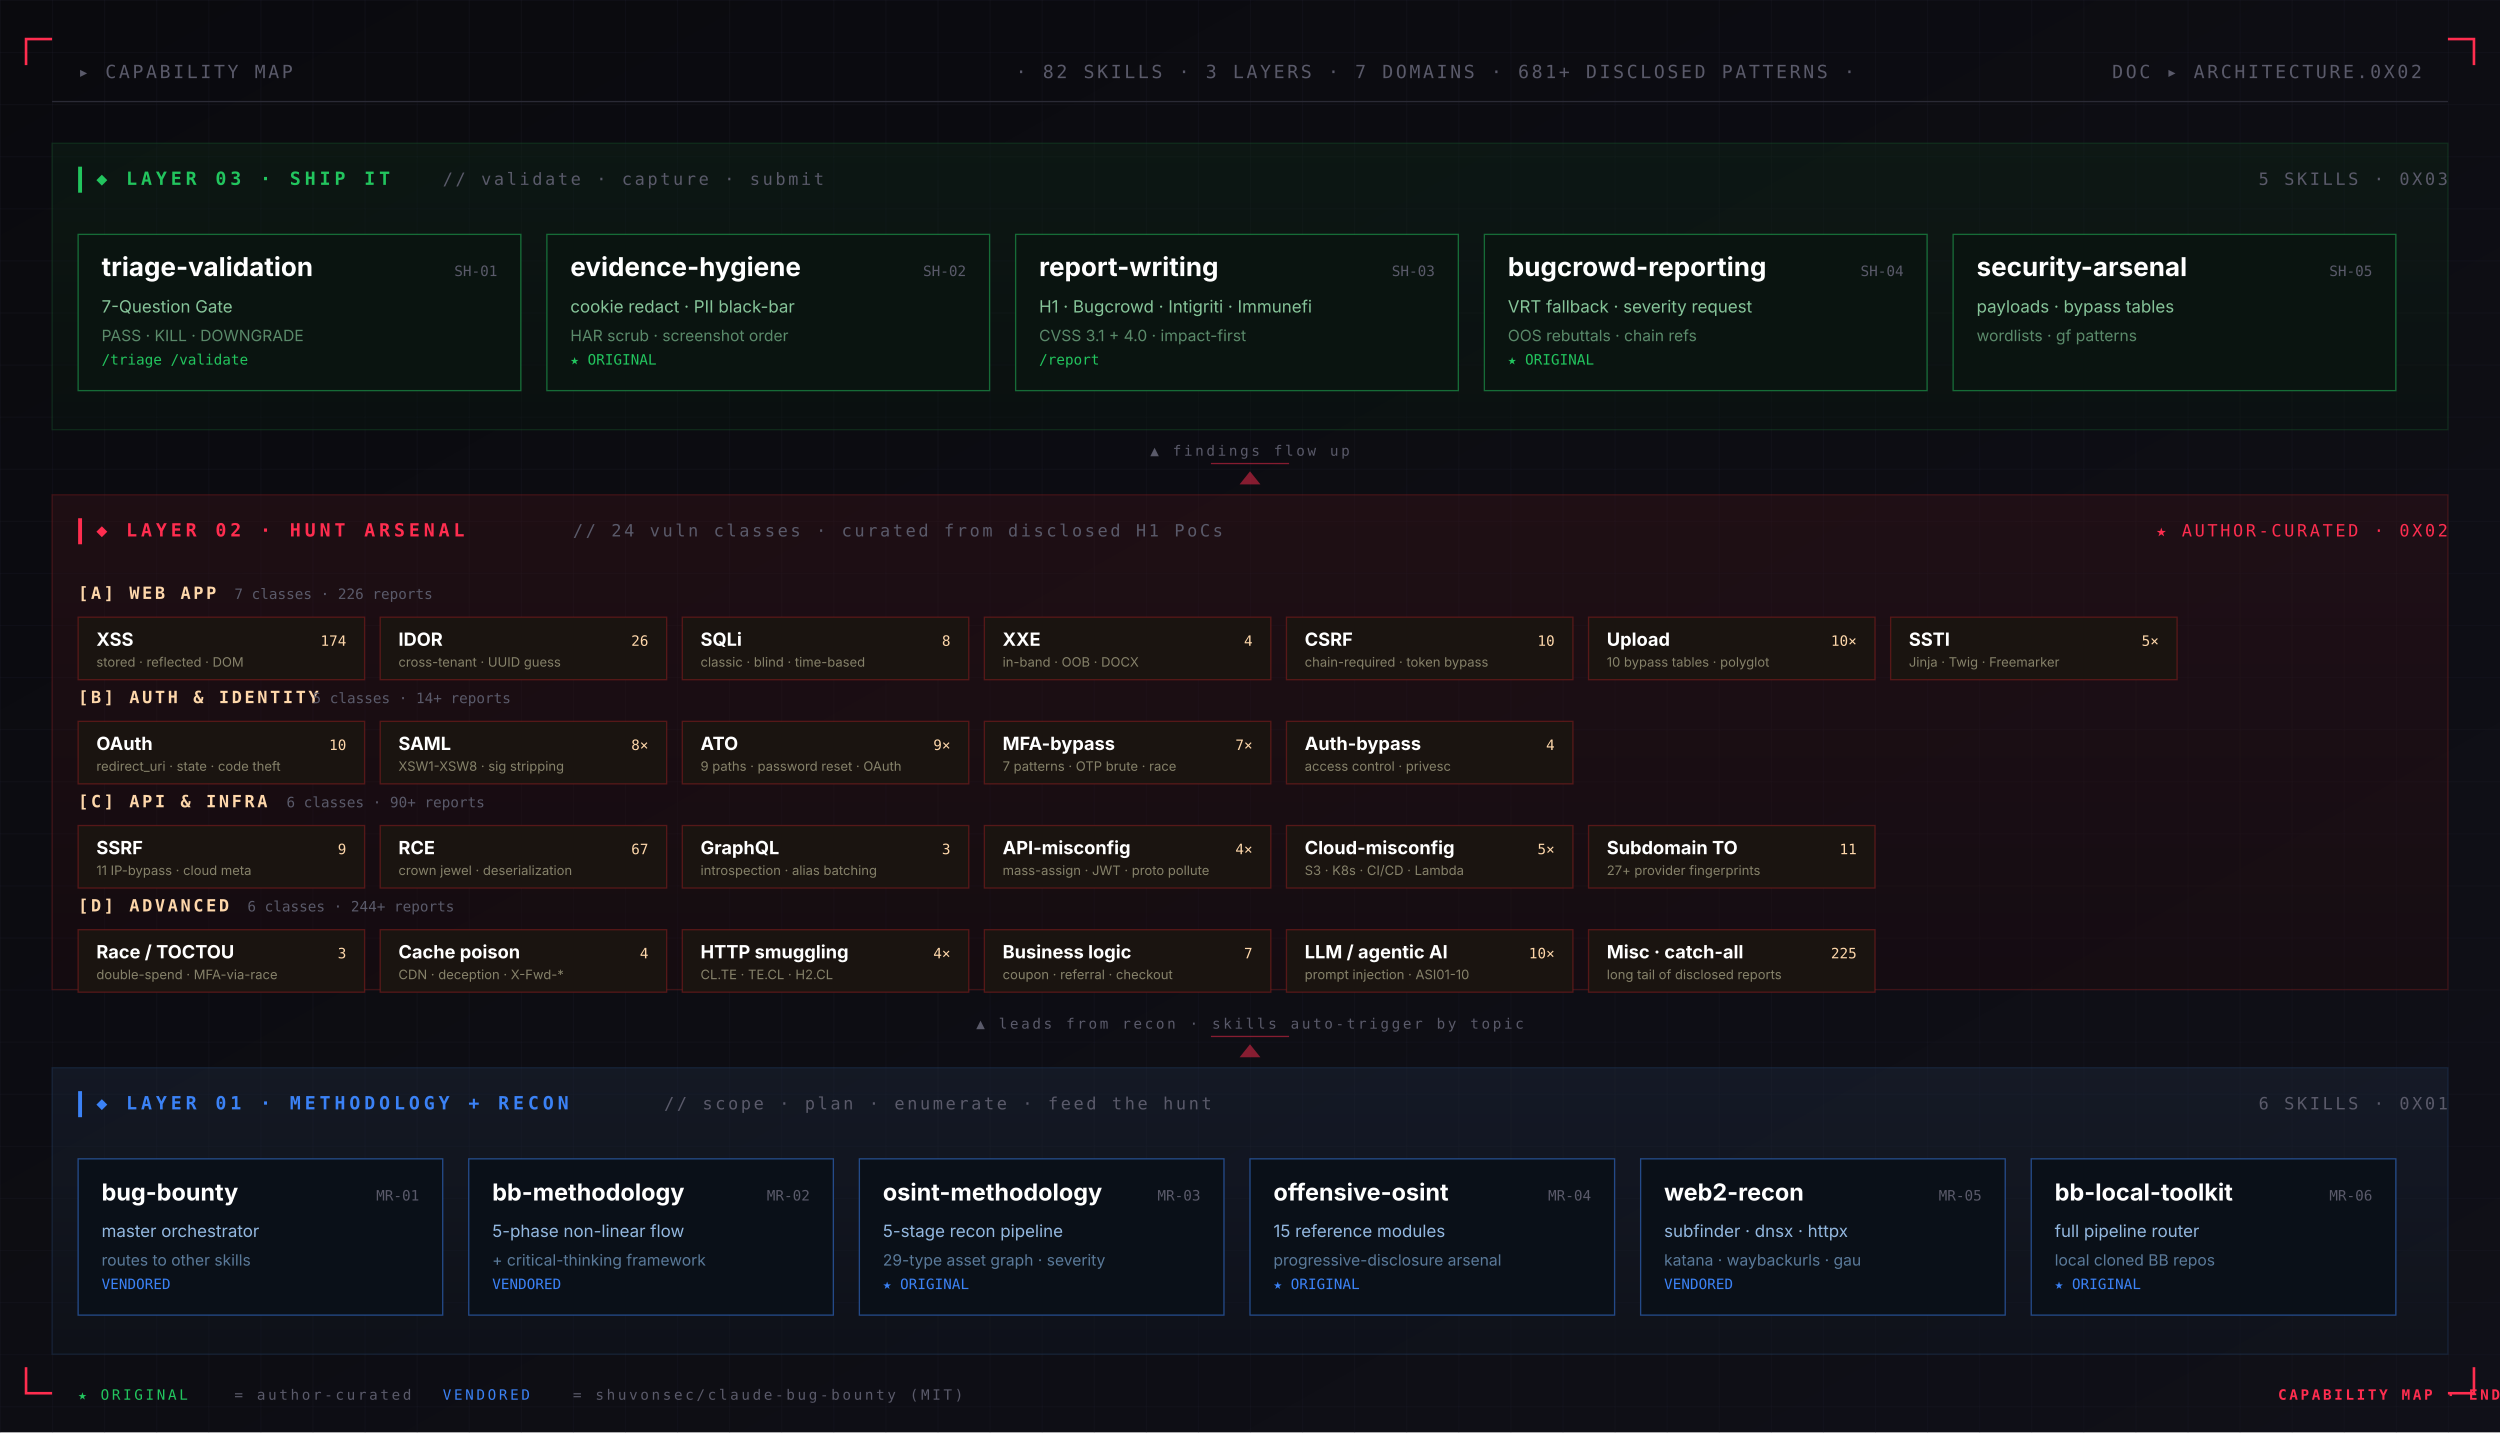
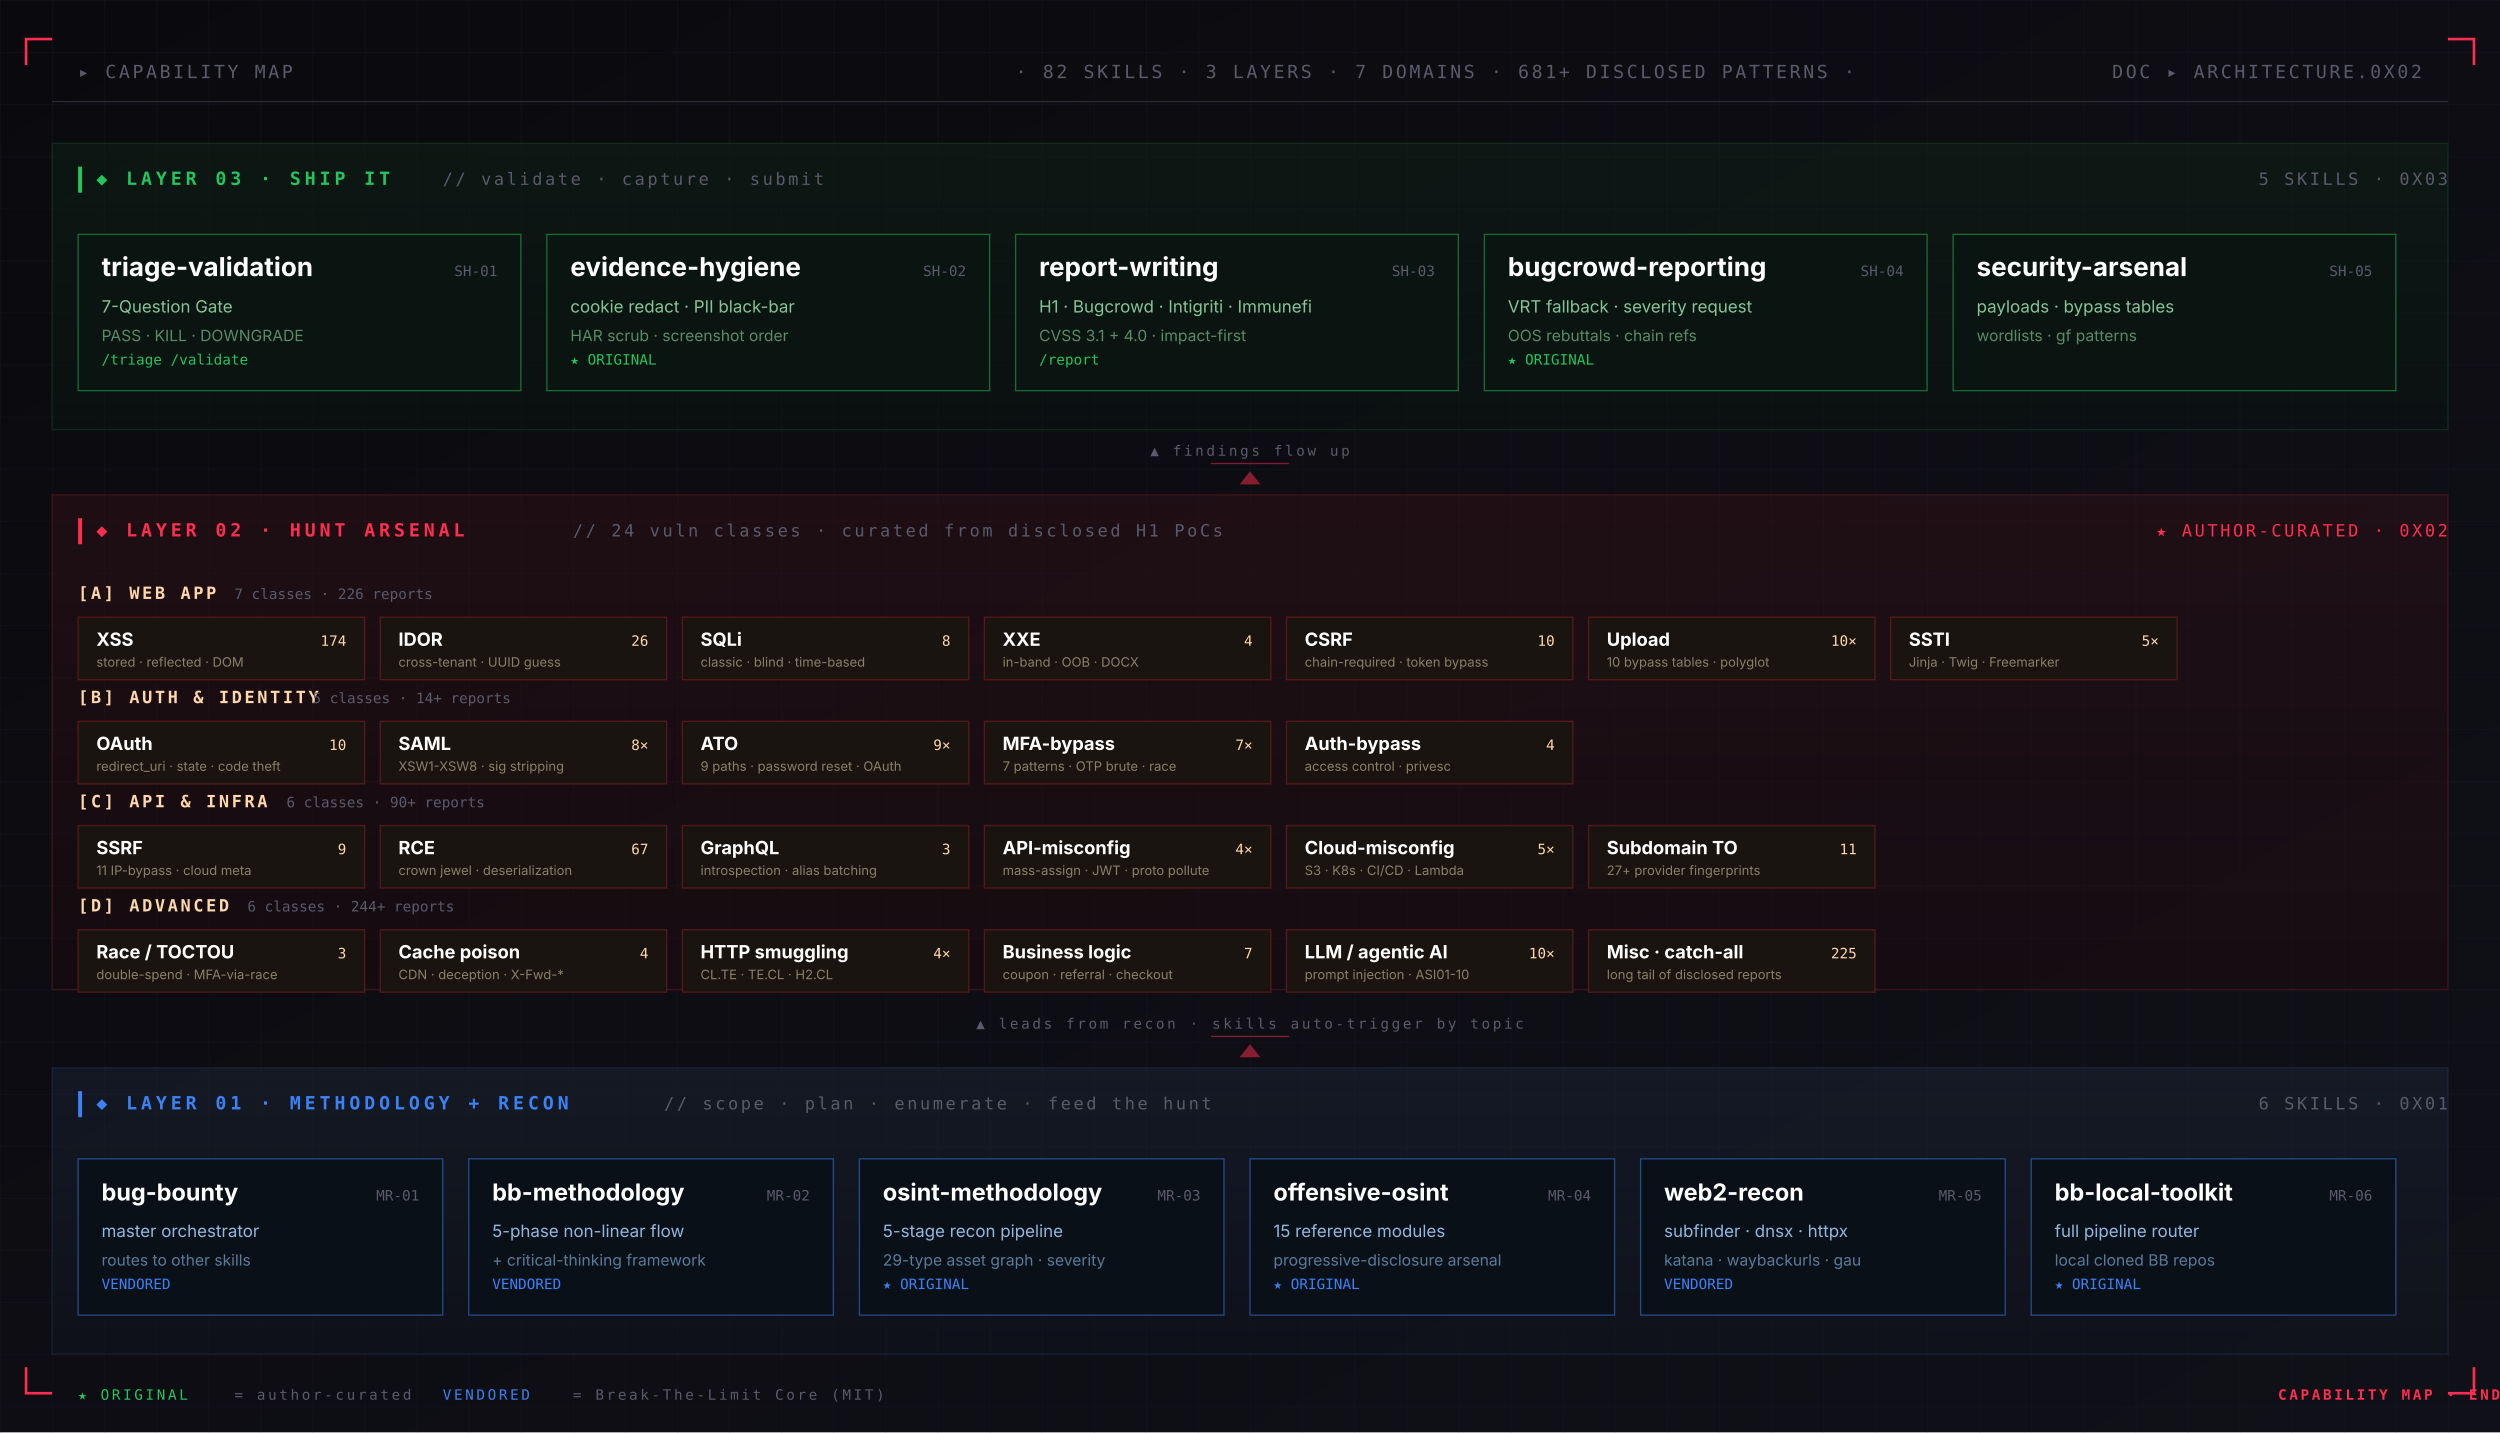
<svg xmlns="http://www.w3.org/2000/svg" viewBox="0 0 1920 1100" width="1920" height="1100" role="img" aria-label="Break-The-Limit Capability Map — 3-layer architecture with 82 skills">
  <defs>
    <linearGradient id="cm-bg" x1="0" y1="0" x2="1" y2="1">
      <stop offset="0%" stop-color="#0a0a0e" />
      <stop offset="100%" stop-color="#101018" />
    </linearGradient>
    <pattern id="cm-grid" width="40" height="40" patternUnits="userSpaceOnUse">
      <path d="M 40 0 L 0 0 0 40" fill="none" stroke="#1a1a26" stroke-width="0.5" />
    </pattern>
    <filter id="cm-glow" x="-50%" y="-50%" width="200%" height="200%">
      <feGaussianBlur stdDeviation="3" result="b" />
      <feMerge>
        <feMergeNode in="b" />
        <feMergeNode in="SourceGraphic" />
      </feMerge>
    </filter>
    <linearGradient id="layer-1-bg" x1="0" y1="0" x2="0" y2="1">
      <stop offset="0%" stop-color="#1e2a3e" stop-opacity="0.4" />
      <stop offset="100%" stop-color="#0f1620" stop-opacity="0.4" />
    </linearGradient>
    <linearGradient id="layer-2-bg" x1="0" y1="0" x2="0" y2="1">
      <stop offset="0%" stop-color="#3a1218" stop-opacity="0.4" />
      <stop offset="100%" stop-color="#1f0a0d" stop-opacity="0.4" />
    </linearGradient>
    <linearGradient id="layer-3-bg" x1="0" y1="0" x2="0" y2="1">
      <stop offset="0%" stop-color="#0e2818" stop-opacity="0.4" />
      <stop offset="100%" stop-color="#08160e" stop-opacity="0.4" />
    </linearGradient>
  </defs>
  <rect width="1920" height="1100" fill="url(#cm-bg)" />
  <rect width="1920" height="1100" fill="url(#cm-grid)" />
  <g stroke="#ff2d4f" stroke-width="2" fill="none">
    <path d="M 40 30 L 20 30 L 20 50" />
    <path d="M 1880 30 L 1900 30 L 1900 50" />
    <path d="M 40 1070 L 20 1070 L 20 1050" />
    <path d="M 1880 1070 L 1900 1070 L 1900 1050" />
  </g>
  <g font-family="ui-monospace, 'SF Mono', Menlo, monospace" font-size="14" fill="#5a5a6a" letter-spacing="2">
    <text x="60" y="60">▸ CAPABILITY MAP</text>
    <text x="780" y="60">· 82 SKILLS · 3 LAYERS · 7 DOMAINS · 681+ DISCLOSED PATTERNS ·</text>
    <text x="1860" y="60" text-anchor="end">DOC ▸ ARCHITECTURE.0X02</text>
  </g>
  <line x1="40" y1="78" x2="1880" y2="78" stroke="#2a2a35" stroke-width="1" />
  <g transform="translate(0, 110)">
    <rect x="40" y="0" width="1840" height="220" fill="url(#layer-3-bg)" stroke="#16542a" stroke-width="1" stroke-opacity="0.4" />
    <g transform="translate(60, 32)">
      <rect x="0" y="-14" width="3" height="20" fill="#22c55e" />
      <text x="14" y="0" font-family="ui-monospace, monospace" font-size="14" fill="#22c55e" letter-spacing="3" font-weight="700">◆ LAYER 03 · SHIP IT</text>
      <text x="280" y="0" font-family="ui-monospace, monospace" font-size="13" fill="#5a5a6a" letter-spacing="2">// validate · capture · submit</text>
      <text x="1820" y="0" text-anchor="end" font-family="ui-monospace, monospace" font-size="13" fill="#5a5a6a" letter-spacing="2">5 SKILLS · 0X03</text>
    </g>
    <g font-family="-apple-system, BlinkMacSystemFont, sans-serif">
      <g transform="translate(60, 70)">
        <rect width="340" height="120" fill="#0a1410" stroke="#22c55e" stroke-width="1" stroke-opacity="0.5" />
        <text x="18" y="32" font-size="20" font-weight="700" fill="#ffffff">triage-validation</text>
        <text x="322" y="32" text-anchor="end" font-size="11" font-family="ui-monospace, monospace" fill="#5a5a6a">SH-01</text>
        <text x="18" y="60" font-size="13" fill="#86c499">7-Question Gate</text>
        <text x="18" y="82" font-size="12" fill="#5a8a6a">PASS · KILL · DOWNGRADE</text>
        <text x="18" y="100" font-size="11" font-family="ui-monospace, monospace" fill="#22c55e">/triage  /validate</text>
      </g>
      <g transform="translate(420, 70)">
        <rect width="340" height="120" fill="#0a1410" stroke="#22c55e" stroke-width="1" stroke-opacity="0.5" />
        <text x="18" y="32" font-size="20" font-weight="700" fill="#ffffff">evidence-hygiene</text>
        <text x="322" y="32" text-anchor="end" font-size="11" font-family="ui-monospace, monospace" fill="#5a5a6a">SH-02</text>
        <text x="18" y="60" font-size="13" fill="#86c499">cookie redact · PII black-bar</text>
        <text x="18" y="82" font-size="12" fill="#5a8a6a">HAR scrub · screenshot order</text>
        <text x="18" y="100" font-size="11" font-family="ui-monospace, monospace" fill="#22c55e">★ ORIGINAL</text>
      </g>
      <g transform="translate(780, 70)">
        <rect width="340" height="120" fill="#0a1410" stroke="#22c55e" stroke-width="1" stroke-opacity="0.5" />
        <text x="18" y="32" font-size="20" font-weight="700" fill="#ffffff">report-writing</text>
        <text x="322" y="32" text-anchor="end" font-size="11" font-family="ui-monospace, monospace" fill="#5a5a6a">SH-03</text>
        <text x="18" y="60" font-size="13" fill="#86c499">H1 · Bugcrowd · Intigriti · Immunefi</text>
        <text x="18" y="82" font-size="12" fill="#5a8a6a">CVSS 3.1 + 4.0 · impact-first</text>
        <text x="18" y="100" font-size="11" font-family="ui-monospace, monospace" fill="#22c55e">/report</text>
      </g>
      <g transform="translate(1140, 70)">
        <rect width="340" height="120" fill="#0a1410" stroke="#22c55e" stroke-width="1" stroke-opacity="0.5" />
        <text x="18" y="32" font-size="20" font-weight="700" fill="#ffffff">bugcrowd-reporting</text>
        <text x="322" y="32" text-anchor="end" font-size="11" font-family="ui-monospace, monospace" fill="#5a5a6a">SH-04</text>
        <text x="18" y="60" font-size="13" fill="#86c499">VRT fallback · severity request</text>
        <text x="18" y="82" font-size="12" fill="#5a8a6a">OOS rebuttals · chain refs</text>
        <text x="18" y="100" font-size="11" font-family="ui-monospace, monospace" fill="#22c55e">★ ORIGINAL</text>
      </g>
      <g transform="translate(1500, 70)">
        <rect width="340" height="120" fill="#0a1410" stroke="#22c55e" stroke-width="1" stroke-opacity="0.5" />
        <text x="18" y="32" font-size="20" font-weight="700" fill="#ffffff">security-arsenal</text>
        <text x="322" y="32" text-anchor="end" font-size="11" font-family="ui-monospace, monospace" fill="#5a5a6a">SH-05</text>
        <text x="18" y="60" font-size="13" fill="#86c499">payloads · bypass tables</text>
        <text x="18" y="82" font-size="12" fill="#5a8a6a">wordlists · gf patterns</text>
      </g>
    </g>
  </g>
  <g transform="translate(960, 350)">
    <text x="0" y="0" text-anchor="middle" font-family="ui-monospace, monospace" font-size="11" fill="#5a5a6a" letter-spacing="2">▲ findings flow up</text>
    <line x1="-30" y1="6" x2="30" y2="6" stroke="#ff2d4f" stroke-width="1" stroke-opacity="0.5" />
    <path d="M 0 12 L -8 22 L 8 22 Z" fill="#ff2d4f" fill-opacity="0.5" />
  </g>
  <g transform="translate(0, 380)">
    <rect x="40" y="0" width="1840" height="380" fill="url(#layer-2-bg)" stroke="#7f1d1d" stroke-width="1" stroke-opacity="0.4" />
    <g transform="translate(60, 32)">
      <rect x="0" y="-14" width="3" height="20" fill="#ff2d4f" />
      <text x="14" y="0" font-family="ui-monospace, monospace" font-size="14" fill="#ff2d4f" letter-spacing="3" font-weight="700">◆ LAYER 02 · HUNT ARSENAL</text>
      <text x="380" y="0" font-family="ui-monospace, monospace" font-size="13" fill="#5a5a6a" letter-spacing="2">// 24 vuln classes · curated from disclosed H1 PoCs</text>
      <text x="1820" y="0" text-anchor="end" font-family="ui-monospace, monospace" font-size="13" fill="#ff2d4f" letter-spacing="2">★ AUTHOR-CURATED · 0X02</text>
    </g>
    <g transform="translate(60, 80)" font-family="-apple-system, BlinkMacSystemFont, sans-serif">
      <text x="0" y="0" font-family="ui-monospace, monospace" font-size="13" fill="#fed7aa" letter-spacing="2" font-weight="600">[A] WEB APP</text>
      <text x="120" y="0" font-family="ui-monospace, monospace" font-size="11" fill="#5a5a6a">7 classes · 226 reports</text>
      <g transform="translate(0, 14)">
        <g transform="translate(0,0)">
          <rect width="220" height="48" fill="#1a1410" stroke="#7f1d1d" stroke-width="1" stroke-opacity="0.6" />
          <text x="14" y="22" font-size="14" font-weight="700" fill="#ffffff">XSS</text>
          <text x="206" y="22" text-anchor="end" font-size="11" fill="#fed7aa" font-family="monospace">174</text>
          <text x="14" y="38" font-size="10" fill="#86826a">stored · reflected · DOM</text>
        </g>
        <g transform="translate(232,0)">
          <rect width="220" height="48" fill="#1a1410" stroke="#7f1d1d" stroke-width="1" stroke-opacity="0.6" />
          <text x="14" y="22" font-size="14" font-weight="700" fill="#ffffff">IDOR</text>
          <text x="206" y="22" text-anchor="end" font-size="11" fill="#fed7aa" font-family="monospace">26</text>
          <text x="14" y="38" font-size="10" fill="#86826a">cross-tenant · UUID guess</text>
        </g>
        <g transform="translate(464,0)">
          <rect width="220" height="48" fill="#1a1410" stroke="#7f1d1d" stroke-width="1" stroke-opacity="0.6" />
          <text x="14" y="22" font-size="14" font-weight="700" fill="#ffffff">SQLi</text>
          <text x="206" y="22" text-anchor="end" font-size="11" fill="#fed7aa" font-family="monospace">8</text>
          <text x="14" y="38" font-size="10" fill="#86826a">classic · blind · time-based</text>
        </g>
        <g transform="translate(696,0)">
          <rect width="220" height="48" fill="#1a1410" stroke="#7f1d1d" stroke-width="1" stroke-opacity="0.6" />
          <text x="14" y="22" font-size="14" font-weight="700" fill="#ffffff">XXE</text>
          <text x="206" y="22" text-anchor="end" font-size="11" fill="#fed7aa" font-family="monospace">4</text>
          <text x="14" y="38" font-size="10" fill="#86826a">in-band · OOB · DOCX</text>
        </g>
        <g transform="translate(928,0)">
          <rect width="220" height="48" fill="#1a1410" stroke="#7f1d1d" stroke-width="1" stroke-opacity="0.6" />
          <text x="14" y="22" font-size="14" font-weight="700" fill="#ffffff">CSRF</text>
          <text x="206" y="22" text-anchor="end" font-size="11" fill="#fed7aa" font-family="monospace">10</text>
          <text x="14" y="38" font-size="10" fill="#86826a">chain-required · token bypass</text>
        </g>
        <g transform="translate(1160,0)">
          <rect width="220" height="48" fill="#1a1410" stroke="#7f1d1d" stroke-width="1" stroke-opacity="0.6" />
          <text x="14" y="22" font-size="14" font-weight="700" fill="#ffffff">Upload</text>
          <text x="206" y="22" text-anchor="end" font-size="11" fill="#fed7aa" font-family="monospace">10×</text>
          <text x="14" y="38" font-size="10" fill="#86826a">10 bypass tables · polyglot</text>
        </g>
        <g transform="translate(1392,0)">
          <rect width="220" height="48" fill="#1a1410" stroke="#7f1d1d" stroke-width="1" stroke-opacity="0.6" />
          <text x="14" y="22" font-size="14" font-weight="700" fill="#ffffff">SSTI</text>
          <text x="206" y="22" text-anchor="end" font-size="11" fill="#fed7aa" font-family="monospace">5×</text>
          <text x="14" y="38" font-size="10" fill="#86826a">Jinja · Twig · Freemarker</text>
        </g>
      </g>
    </g>
    <g transform="translate(60, 160)" font-family="-apple-system, BlinkMacSystemFont, sans-serif">
      <text x="0" y="0" font-family="ui-monospace, monospace" font-size="13" fill="#fed7aa" letter-spacing="2" font-weight="600">[B] AUTH &amp; IDENTITY</text>
      <text x="180" y="0" font-family="ui-monospace, monospace" font-size="11" fill="#5a5a6a">5 classes · 14+ reports</text>
      <g transform="translate(0, 14)">
        <g transform="translate(0,0)">
          <rect width="220" height="48" fill="#1a1410" stroke="#7f1d1d" stroke-width="1" stroke-opacity="0.6" />
          <text x="14" y="22" font-size="14" font-weight="700" fill="#ffffff">OAuth</text>
          <text x="206" y="22" text-anchor="end" font-size="11" fill="#fed7aa" font-family="monospace">10</text>
          <text x="14" y="38" font-size="10" fill="#86826a">redirect_uri · state · code theft</text>
        </g>
        <g transform="translate(232,0)">
          <rect width="220" height="48" fill="#1a1410" stroke="#7f1d1d" stroke-width="1" stroke-opacity="0.6" />
          <text x="14" y="22" font-size="14" font-weight="700" fill="#ffffff">SAML</text>
          <text x="206" y="22" text-anchor="end" font-size="11" fill="#fed7aa" font-family="monospace">8×</text>
          <text x="14" y="38" font-size="10" fill="#86826a">XSW1-XSW8 · sig stripping</text>
        </g>
        <g transform="translate(464,0)">
          <rect width="220" height="48" fill="#1a1410" stroke="#7f1d1d" stroke-width="1" stroke-opacity="0.6" />
          <text x="14" y="22" font-size="14" font-weight="700" fill="#ffffff">ATO</text>
          <text x="206" y="22" text-anchor="end" font-size="11" fill="#fed7aa" font-family="monospace">9×</text>
          <text x="14" y="38" font-size="10" fill="#86826a">9 paths · password reset · OAuth</text>
        </g>
        <g transform="translate(696,0)">
          <rect width="220" height="48" fill="#1a1410" stroke="#7f1d1d" stroke-width="1" stroke-opacity="0.6" />
          <text x="14" y="22" font-size="14" font-weight="700" fill="#ffffff">MFA-bypass</text>
          <text x="206" y="22" text-anchor="end" font-size="11" fill="#fed7aa" font-family="monospace">7×</text>
          <text x="14" y="38" font-size="10" fill="#86826a">7 patterns · OTP brute · race</text>
        </g>
        <g transform="translate(928,0)">
          <rect width="220" height="48" fill="#1a1410" stroke="#7f1d1d" stroke-width="1" stroke-opacity="0.6" />
          <text x="14" y="22" font-size="14" font-weight="700" fill="#ffffff">Auth-bypass</text>
          <text x="206" y="22" text-anchor="end" font-size="11" fill="#fed7aa" font-family="monospace">4</text>
          <text x="14" y="38" font-size="10" fill="#86826a">access control · privesc</text>
        </g>
      </g>
    </g>
    <g transform="translate(60, 240)" font-family="-apple-system, BlinkMacSystemFont, sans-serif">
      <text x="0" y="0" font-family="ui-monospace, monospace" font-size="13" fill="#fed7aa" letter-spacing="2" font-weight="600">[C] API &amp; INFRA</text>
      <text x="160" y="0" font-family="ui-monospace, monospace" font-size="11" fill="#5a5a6a">6 classes · 90+ reports</text>
      <g transform="translate(0, 14)">
        <g transform="translate(0,0)">
          <rect width="220" height="48" fill="#1a1410" stroke="#7f1d1d" stroke-width="1" stroke-opacity="0.6" />
          <text x="14" y="22" font-size="14" font-weight="700" fill="#ffffff">SSRF</text>
          <text x="206" y="22" text-anchor="end" font-size="11" fill="#fed7aa" font-family="monospace">9</text>
          <text x="14" y="38" font-size="10" fill="#86826a">11 IP-bypass · cloud meta</text>
        </g>
        <g transform="translate(232,0)">
          <rect width="220" height="48" fill="#1a1410" stroke="#7f1d1d" stroke-width="1" stroke-opacity="0.6" />
          <text x="14" y="22" font-size="14" font-weight="700" fill="#ffffff">RCE</text>
          <text x="206" y="22" text-anchor="end" font-size="11" fill="#fed7aa" font-family="monospace">67</text>
          <text x="14" y="38" font-size="10" fill="#86826a">crown jewel · deserialization</text>
        </g>
        <g transform="translate(464,0)">
          <rect width="220" height="48" fill="#1a1410" stroke="#7f1d1d" stroke-width="1" stroke-opacity="0.6" />
          <text x="14" y="22" font-size="14" font-weight="700" fill="#ffffff">GraphQL</text>
          <text x="206" y="22" text-anchor="end" font-size="11" fill="#fed7aa" font-family="monospace">3</text>
          <text x="14" y="38" font-size="10" fill="#86826a">introspection · alias batching</text>
        </g>
        <g transform="translate(696,0)">
          <rect width="220" height="48" fill="#1a1410" stroke="#7f1d1d" stroke-width="1" stroke-opacity="0.6" />
          <text x="14" y="22" font-size="14" font-weight="700" fill="#ffffff">API-misconfig</text>
          <text x="206" y="22" text-anchor="end" font-size="11" fill="#fed7aa" font-family="monospace">4×</text>
          <text x="14" y="38" font-size="10" fill="#86826a">mass-assign · JWT · proto pollute</text>
        </g>
        <g transform="translate(928,0)">
          <rect width="220" height="48" fill="#1a1410" stroke="#7f1d1d" stroke-width="1" stroke-opacity="0.6" />
          <text x="14" y="22" font-size="14" font-weight="700" fill="#ffffff">Cloud-misconfig</text>
          <text x="206" y="22" text-anchor="end" font-size="11" fill="#fed7aa" font-family="monospace">5×</text>
          <text x="14" y="38" font-size="10" fill="#86826a">S3 · K8s · CI/CD · Lambda</text>
        </g>
        <g transform="translate(1160,0)">
          <rect width="220" height="48" fill="#1a1410" stroke="#7f1d1d" stroke-width="1" stroke-opacity="0.6" />
          <text x="14" y="22" font-size="14" font-weight="700" fill="#ffffff">Subdomain TO</text>
          <text x="206" y="22" text-anchor="end" font-size="11" fill="#fed7aa" font-family="monospace">11</text>
          <text x="14" y="38" font-size="10" fill="#86826a">27+ provider fingerprints</text>
        </g>
      </g>
    </g>
    <g transform="translate(60, 320)" font-family="-apple-system, BlinkMacSystemFont, sans-serif">
      <text x="0" y="0" font-family="ui-monospace, monospace" font-size="13" fill="#fed7aa" letter-spacing="2" font-weight="600">[D] ADVANCED</text>
      <text x="130" y="0" font-family="ui-monospace, monospace" font-size="11" fill="#5a5a6a">6 classes · 244+ reports</text>
      <g transform="translate(0, 14)">
        <g transform="translate(0,0)">
          <rect width="220" height="48" fill="#1a1410" stroke="#7f1d1d" stroke-width="1" stroke-opacity="0.6" />
          <text x="14" y="22" font-size="14" font-weight="700" fill="#ffffff">Race / TOCTOU</text>
          <text x="206" y="22" text-anchor="end" font-size="11" fill="#fed7aa" font-family="monospace">3</text>
          <text x="14" y="38" font-size="10" fill="#86826a">double-spend · MFA-via-race</text>
        </g>
        <g transform="translate(232,0)">
          <rect width="220" height="48" fill="#1a1410" stroke="#7f1d1d" stroke-width="1" stroke-opacity="0.6" />
          <text x="14" y="22" font-size="14" font-weight="700" fill="#ffffff">Cache poison</text>
          <text x="206" y="22" text-anchor="end" font-size="11" fill="#fed7aa" font-family="monospace">4</text>
          <text x="14" y="38" font-size="10" fill="#86826a">CDN · deception · X-Fwd-*</text>
        </g>
        <g transform="translate(464,0)">
          <rect width="220" height="48" fill="#1a1410" stroke="#7f1d1d" stroke-width="1" stroke-opacity="0.6" />
          <text x="14" y="22" font-size="14" font-weight="700" fill="#ffffff">HTTP smuggling</text>
          <text x="206" y="22" text-anchor="end" font-size="11" fill="#fed7aa" font-family="monospace">4×</text>
          <text x="14" y="38" font-size="10" fill="#86826a">CL.TE · TE.CL · H2.CL</text>
        </g>
        <g transform="translate(696,0)">
          <rect width="220" height="48" fill="#1a1410" stroke="#7f1d1d" stroke-width="1" stroke-opacity="0.6" />
          <text x="14" y="22" font-size="14" font-weight="700" fill="#ffffff">Business logic</text>
          <text x="206" y="22" text-anchor="end" font-size="11" fill="#fed7aa" font-family="monospace">7</text>
          <text x="14" y="38" font-size="10" fill="#86826a">coupon · referral · checkout</text>
        </g>
        <g transform="translate(928,0)">
          <rect width="220" height="48" fill="#1a1410" stroke="#7f1d1d" stroke-width="1" stroke-opacity="0.6" />
          <text x="14" y="22" font-size="14" font-weight="700" fill="#ffffff">LLM / agentic AI</text>
          <text x="206" y="22" text-anchor="end" font-size="11" fill="#fed7aa" font-family="monospace">10×</text>
          <text x="14" y="38" font-size="10" fill="#86826a">prompt injection · ASI01-10</text>
        </g>
        <g transform="translate(1160,0)">
          <rect width="220" height="48" fill="#1a1410" stroke="#7f1d1d" stroke-width="1" stroke-opacity="0.6" />
          <text x="14" y="22" font-size="14" font-weight="700" fill="#ffffff">Misc · catch-all</text>
          <text x="206" y="22" text-anchor="end" font-size="11" fill="#fed7aa" font-family="monospace">225</text>
          <text x="14" y="38" font-size="10" fill="#86826a">long tail of disclosed reports</text>
        </g>
      </g>
    </g>
  </g>
  <g transform="translate(960, 790)">
    <text x="0" y="0" text-anchor="middle" font-family="ui-monospace, monospace" font-size="11" fill="#5a5a6a" letter-spacing="2">▲ leads from recon · skills auto-trigger by topic</text>
    <line x1="-30" y1="6" x2="30" y2="6" stroke="#ff2d4f" stroke-width="1" stroke-opacity="0.5" />
    <path d="M 0 12 L -8 22 L 8 22 Z" fill="#ff2d4f" fill-opacity="0.5" />
  </g>
  <g transform="translate(0, 820)">
    <rect x="40" y="0" width="1840" height="220" fill="url(#layer-1-bg)" stroke="#1e3a5f" stroke-width="1" stroke-opacity="0.4" />
    <g transform="translate(60, 32)">
      <rect x="0" y="-14" width="3" height="20" fill="#3b82f6" />
      <text x="14" y="0" font-family="ui-monospace, monospace" font-size="14" fill="#3b82f6" letter-spacing="3" font-weight="700">◆ LAYER 01 · METHODOLOGY + RECON</text>
      <text x="450" y="0" font-family="ui-monospace, monospace" font-size="13" fill="#5a5a6a" letter-spacing="2">// scope · plan · enumerate · feed the hunt</text>
      <text x="1820" y="0" text-anchor="end" font-family="ui-monospace, monospace" font-size="13" fill="#5a5a6a" letter-spacing="2">6 SKILLS · 0X01</text>
    </g>
    <g font-family="-apple-system, BlinkMacSystemFont, sans-serif">
      <g transform="translate(60, 70)">
        <rect width="280" height="120" fill="#0a1018" stroke="#3b82f6" stroke-width="1" stroke-opacity="0.5" />
        <text x="18" y="32" font-size="18" font-weight="700" fill="#ffffff">bug-bounty</text>
        <text x="262" y="32" text-anchor="end" font-size="11" font-family="ui-monospace, monospace" fill="#5a5a6a">MR-01</text>
        <text x="18" y="60" font-size="13" fill="#93b8e0">master orchestrator</text>
        <text x="18" y="82" font-size="12" fill="#5a7a9a">routes to other skills</text>
        <text x="18" y="100" font-size="11" font-family="ui-monospace, monospace" fill="#3b82f6">VENDORED</text>
      </g>
      <g transform="translate(360, 70)">
        <rect width="280" height="120" fill="#0a1018" stroke="#3b82f6" stroke-width="1" stroke-opacity="0.5" />
        <text x="18" y="32" font-size="18" font-weight="700" fill="#ffffff">bb-methodology</text>
        <text x="262" y="32" text-anchor="end" font-size="11" font-family="ui-monospace, monospace" fill="#5a5a6a">MR-02</text>
        <text x="18" y="60" font-size="13" fill="#93b8e0">5-phase non-linear flow</text>
        <text x="18" y="82" font-size="12" fill="#5a7a9a">+ critical-thinking framework</text>
        <text x="18" y="100" font-size="11" font-family="ui-monospace, monospace" fill="#3b82f6">VENDORED</text>
      </g>
      <g transform="translate(660, 70)">
        <rect width="280" height="120" fill="#0a1018" stroke="#3b82f6" stroke-width="1" stroke-opacity="0.5" />
        <text x="18" y="32" font-size="18" font-weight="700" fill="#ffffff">osint-methodology</text>
        <text x="262" y="32" text-anchor="end" font-size="11" font-family="ui-monospace, monospace" fill="#5a5a6a">MR-03</text>
        <text x="18" y="60" font-size="13" fill="#93b8e0">5-stage recon pipeline</text>
        <text x="18" y="82" font-size="12" fill="#5a7a9a">29-type asset graph · severity</text>
        <text x="18" y="100" font-size="11" font-family="ui-monospace, monospace" fill="#3b82f6">★ ORIGINAL</text>
      </g>
      <g transform="translate(960, 70)">
        <rect width="280" height="120" fill="#0a1018" stroke="#3b82f6" stroke-width="1" stroke-opacity="0.5" />
        <text x="18" y="32" font-size="18" font-weight="700" fill="#ffffff">offensive-osint</text>
        <text x="262" y="32" text-anchor="end" font-size="11" font-family="ui-monospace, monospace" fill="#5a5a6a">MR-04</text>
        <text x="18" y="60" font-size="13" fill="#93b8e0">15 reference modules</text>
        <text x="18" y="82" font-size="12" fill="#5a7a9a">progressive-disclosure arsenal</text>
        <text x="18" y="100" font-size="11" font-family="ui-monospace, monospace" fill="#3b82f6">★ ORIGINAL</text>
      </g>
      <g transform="translate(1260, 70)">
        <rect width="280" height="120" fill="#0a1018" stroke="#3b82f6" stroke-width="1" stroke-opacity="0.5" />
        <text x="18" y="32" font-size="18" font-weight="700" fill="#ffffff">web2-recon</text>
        <text x="262" y="32" text-anchor="end" font-size="11" font-family="ui-monospace, monospace" fill="#5a5a6a">MR-05</text>
        <text x="18" y="60" font-size="13" fill="#93b8e0">subfinder · dnsx · httpx</text>
        <text x="18" y="82" font-size="12" fill="#5a7a9a">katana · waybackurls · gau</text>
        <text x="18" y="100" font-size="11" font-family="ui-monospace, monospace" fill="#3b82f6">VENDORED</text>
      </g>
      <g transform="translate(1560, 70)">
        <rect width="280" height="120" fill="#0a1018" stroke="#3b82f6" stroke-width="1" stroke-opacity="0.5" />
        <text x="18" y="32" font-size="18" font-weight="700" fill="#ffffff">bb-local-toolkit</text>
        <text x="262" y="32" text-anchor="end" font-size="11" font-family="ui-monospace, monospace" fill="#5a5a6a">MR-06</text>
        <text x="18" y="60" font-size="13" fill="#93b8e0">full pipeline router</text>
        <text x="18" y="82" font-size="12" fill="#5a7a9a">local cloned BB repos</text>
        <text x="18" y="100" font-size="11" font-family="ui-monospace, monospace" fill="#3b82f6">★ ORIGINAL</text>
      </g>
    </g>
  </g>
  <g transform="translate(60, 1075)" font-family="ui-monospace, 'SF Mono', Menlo, monospace" font-size="11" letter-spacing="2">
    <text x="0" y="0" fill="#22c55e">★ ORIGINAL</text>
    <text x="120" y="0" fill="#5a5a6a">= author-curated</text>
    <text x="280" y="0" fill="#3b82f6">VENDORED</text>
-     <text x="380" y="0" fill="#5a5a6a">= shuvonsec/claude-bug-bounty (MIT)</text>
+     <text x="380" y="0" fill="#5a5a6a">= Break-The-Limit Core (MIT)</text>
    <text x="1860" y="0" text-anchor="end" fill="#ff2d4f" font-weight="600">CAPABILITY MAP · END</text>
  </g>
</svg>
